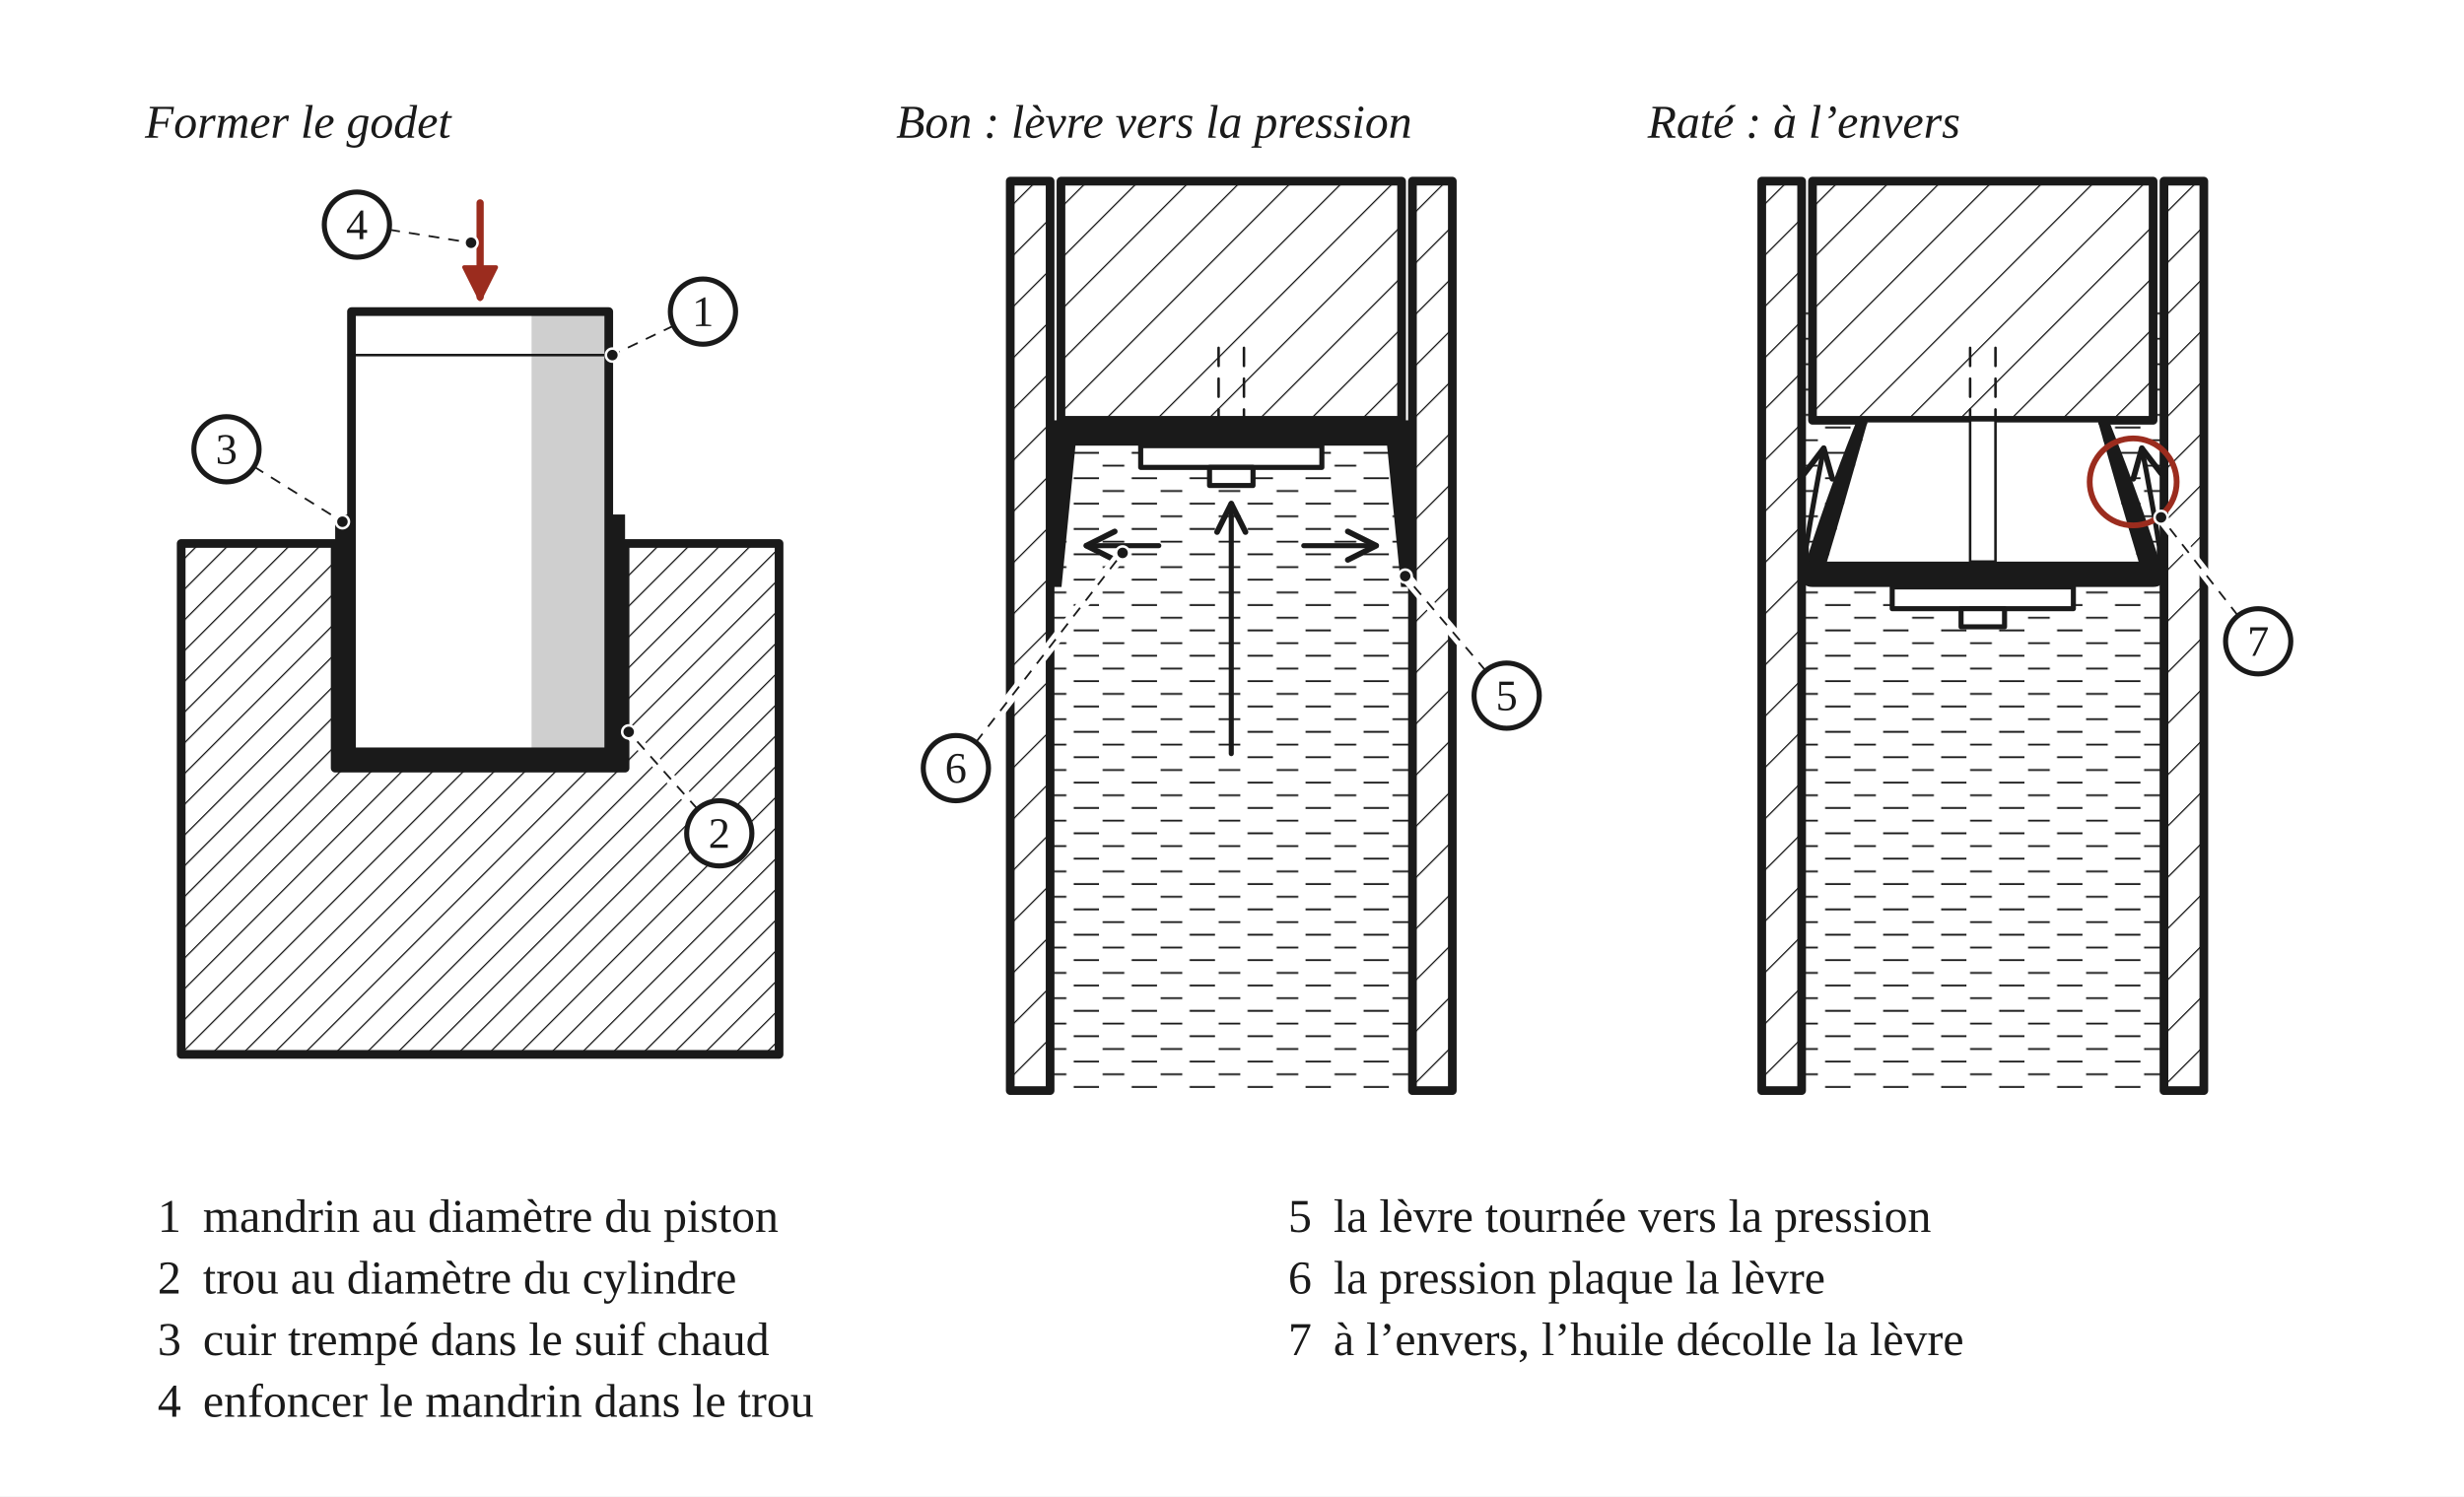
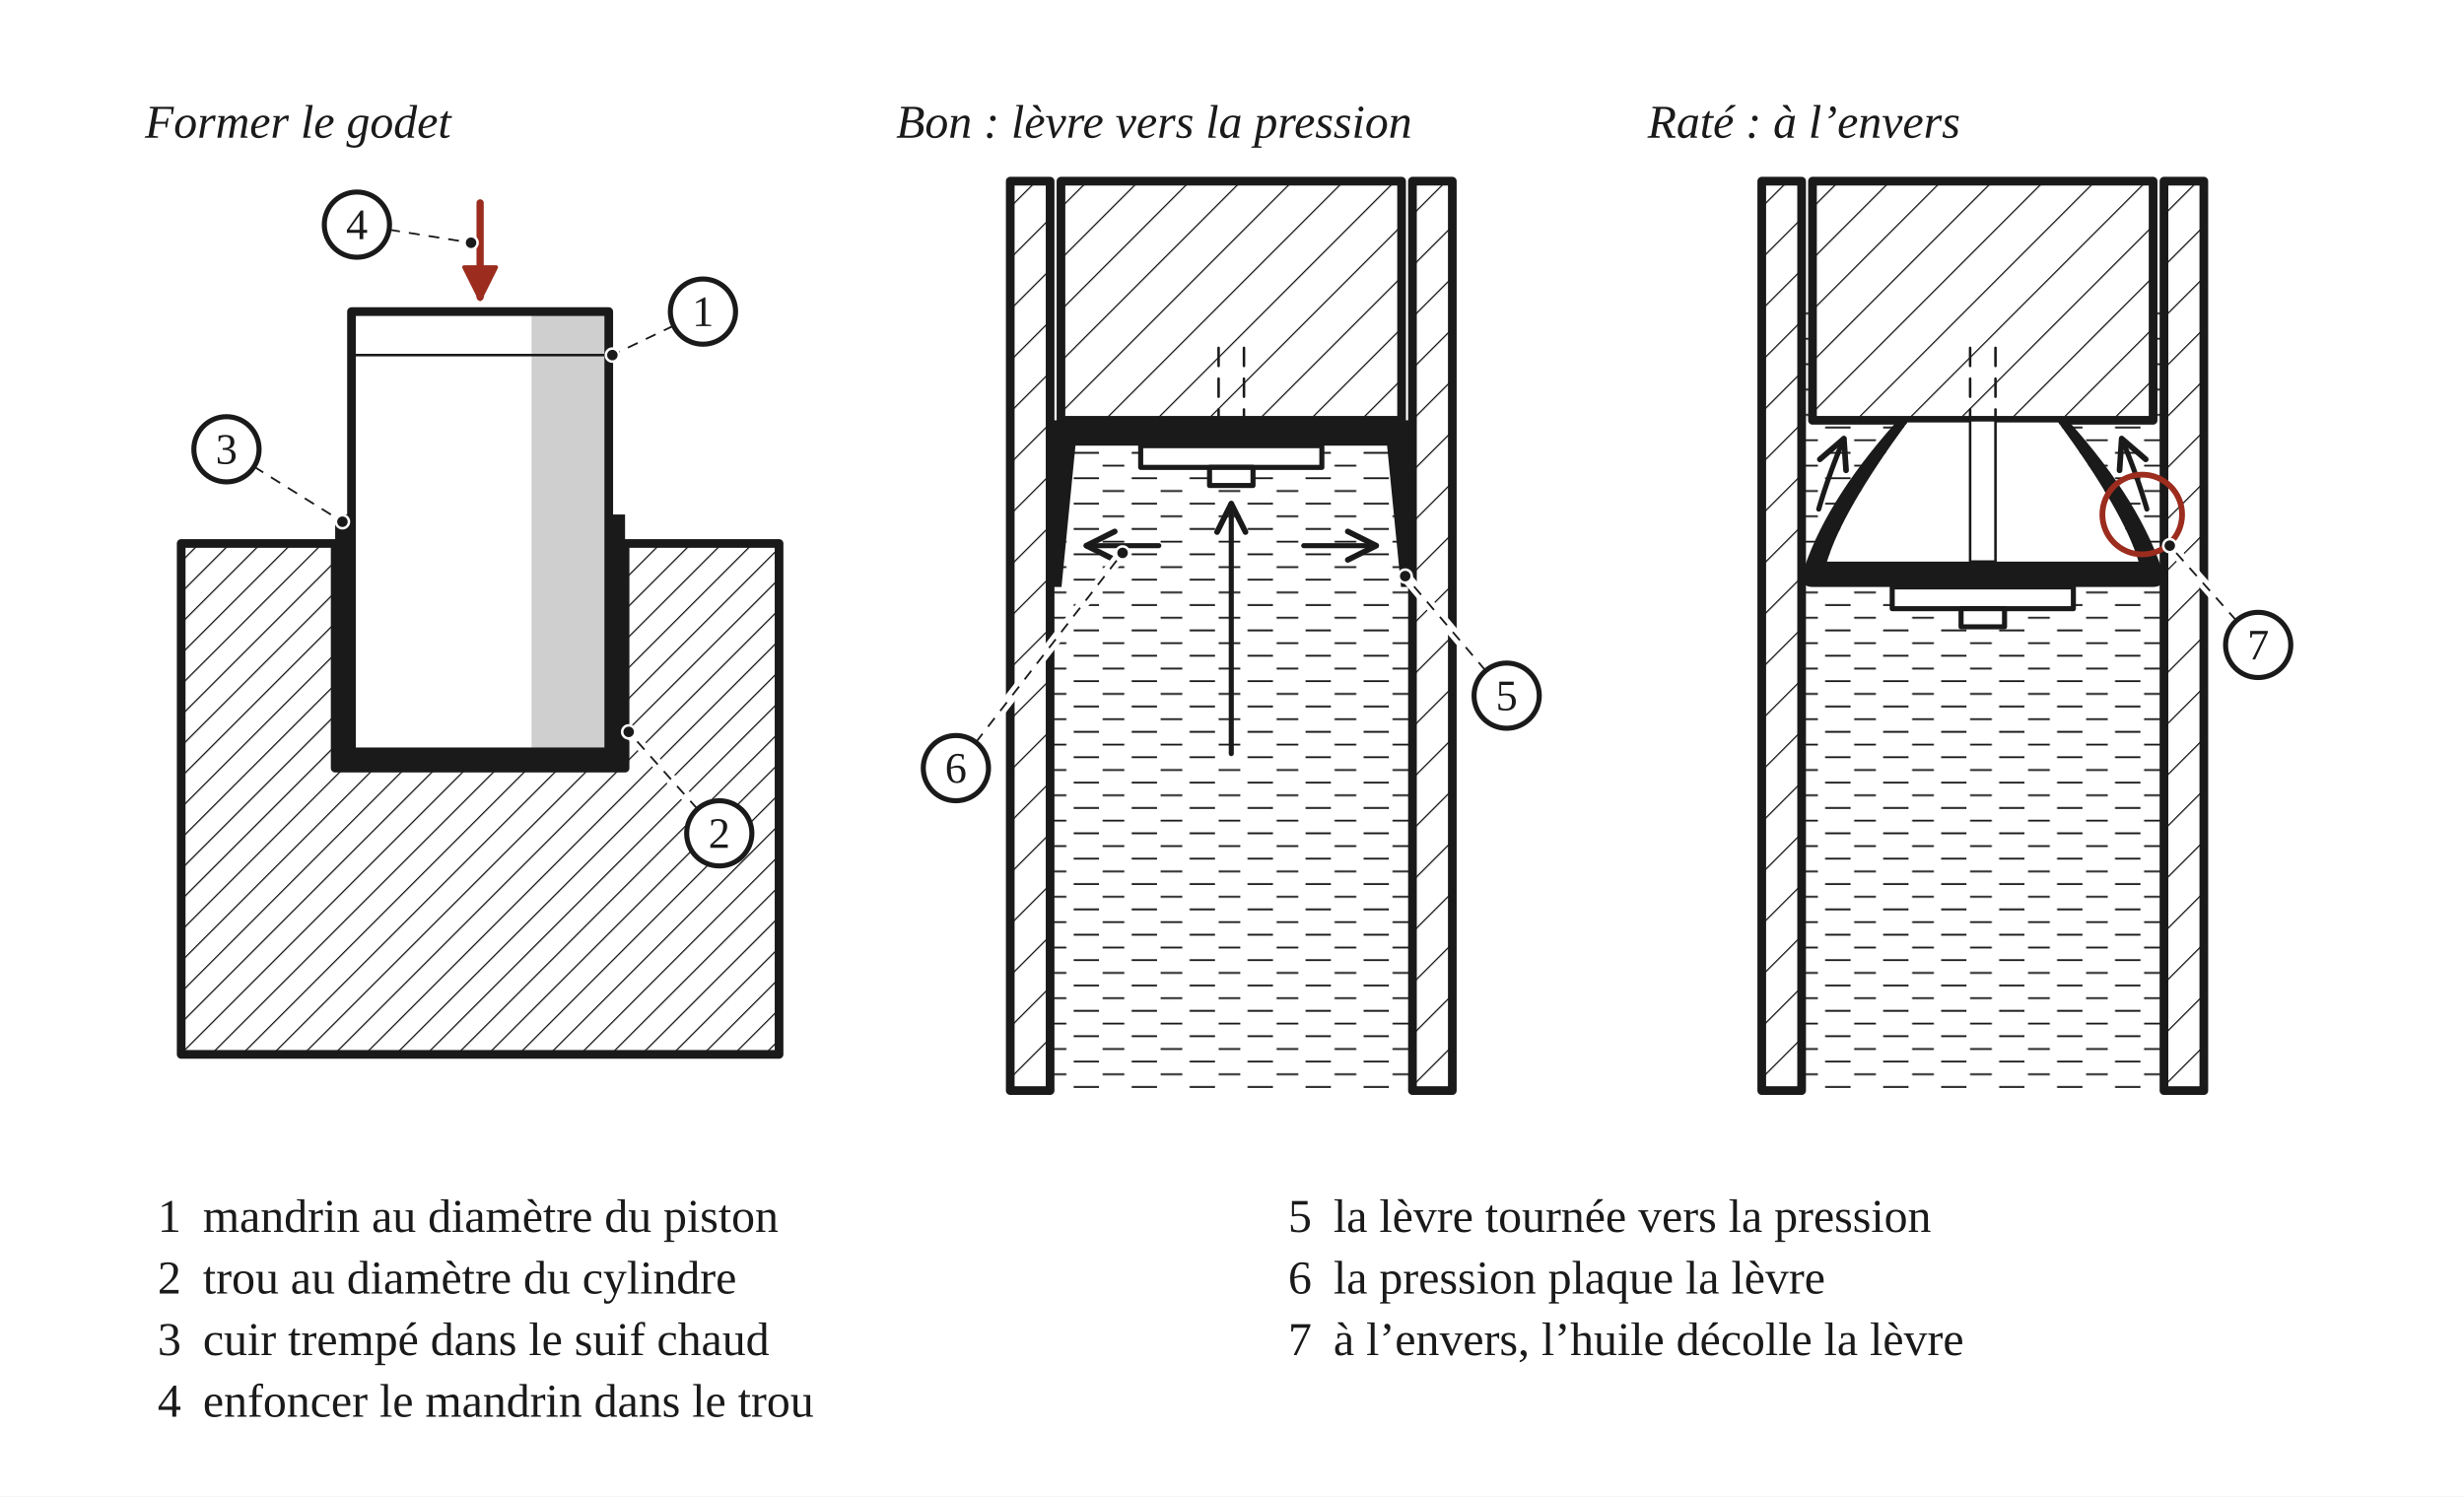
<svg xmlns="http://www.w3.org/2000/svg" width="680" height="413" viewBox="0 0 680 413" role="img">
  <defs>
    <pattern id="h-bois" width="6" height="6" patternUnits="userSpaceOnUse" patternTransform="rotate(45)">
      <line x1="0" y1="0" x2="0" y2="6" stroke="#1A1A1A" stroke-width="0.7" />
    </pattern>
    <pattern id="h-metal" width="10" height="10" patternUnits="userSpaceOnUse" patternTransform="rotate(45)">
      <line x1="0" y1="0" x2="0" y2="10" stroke="#1A1A1A" stroke-width="0.7" />
    </pattern>
    <marker id="fl" viewBox="0 0 10 10" refX="9" refY="5" markerWidth="7" markerHeight="7" orient="auto-start-reverse">
      <path d="M1 1 L9 5 L1 9" fill="none" stroke="#1A1A1A" stroke-width="1.6" stroke-linecap="round" stroke-linejoin="round" />
    </marker>
    <marker id="fl-r" viewBox="0 0 10 10" refX="8.5" refY="5" markerWidth="5.5" markerHeight="5.5" orient="auto-start-reverse">
      <path d="M1 1 L9 5 L1 9 Z" fill="#9B2C1E" stroke="#9B2C1E" stroke-width="1" stroke-linejoin="round" />
    </marker>
  </defs>
  <rect x="0" y="0" width="680" height="413" fill="#FFFFFF" />
  <text x="40" y="38" font-family="Georgia, 'Times New Roman', serif" font-size="13" font-style="italic" fill="#1A1A1A">Former le godet</text>
  <g transform="translate(40 46)" data-vue="former">
    <path d="M 10 104 L 52.5 104 L 52.5 166 L 132.5 166 L 132.5 104 L 175 104 L 175 245 L 10 245 Z" fill="url(#h-bois)" stroke="#1A1A1A" stroke-width="2.4" stroke-linejoin="round" />
    <path d="M 52.5 96 L 57 96 L 57 161.5 L 128 161.5 L 128 96 L 132.5 96 L 132.5 166 L 52.5 166 Z" fill="#1A1A1A" stroke="none" />
    <path d="M 57 40 L 128 40 L 128 161.5 L 57 161.5 Z" fill="#FFFFFF" stroke="none" />
    <rect x="106.7" y="40" width="21.3" height="121.5" fill="#CFCFCF" stroke="none" />
    <path d="M 57 40 L 128 40 L 128 161.5 L 57 161.5 Z" fill="none" stroke="#1A1A1A" stroke-width="2.4" stroke-linejoin="round" stroke-linecap="round" />
    <line x1="57" y1="52" x2="128" y2="52" fill="none" stroke="#1A1A1A" stroke-width="0.7" stroke-linejoin="round" stroke-linecap="round" />
    <path d="M 92.5 10 L 92.5 36" fill="none" stroke="#9B2C1E" stroke-width="2" stroke-linejoin="round" stroke-linecap="round" marker-end="url(#fl-r)" />
  </g>
  <text x="247.3" y="38" font-family="Georgia, 'Times New Roman', serif" font-size="13" font-style="italic" fill="#1A1A1A">Bon : lèvre vers la pression</text>
  <g transform="translate(247.3 46)" data-vue="bon">
    <defs>
      <pattern id="h-huile-109-44-bon" width="16" height="7" patternUnits="userSpaceOnUse">
        <line x1="1" y1="2" x2="8" y2="2" stroke="#1A1A1A" stroke-width="0.5" />
        <line x1="9" y1="5.5" x2="15" y2="5.5" stroke="#1A1A1A" stroke-width="0.5" />
      </pattern>
    </defs>
    <rect x="42.5" y="77" width="100" height="178" fill="url(#h-huile-109-44-bon)" stroke="none" />
    <path d="M 42.5 4 L 31.5 4 L 31.5 255 L 42.5 255 Z" fill="url(#h-metal)" stroke="#1A1A1A" stroke-width="2.4" stroke-linejoin="round" />
    <path d="M 142.5 4 L 153.5 4 L 153.5 255 L 142.5 255 Z" fill="url(#h-metal)" stroke="#1A1A1A" stroke-width="2.4" stroke-linejoin="round" />
    <path d="M 45.5 4 L 139.5 4 L 139.5 70 L 45.5 70 Z" fill="url(#h-metal)" stroke="#1A1A1A" stroke-width="2.4" stroke-linejoin="round" />
    <path d="M 42.5 70 L 142.5 70 L 142.5 116 L 139.35 116 L 135.5 77 L 49.5 77 L 45.65 116 L 42.5 116 Z" fill="#1A1A1A" stroke="none" />
    <rect x="67.5" y="77" width="50" height="6" fill="#FFFFFF" stroke="#1A1A1A" stroke-width="1.4" stroke-linejoin="round" stroke-linecap="round" />
    <rect x="86.5" y="83" width="12" height="5" fill="#FFFFFF" stroke="#1A1A1A" stroke-width="1.4" stroke-linejoin="round" stroke-linecap="round" />
    <line x1="89" y1="50" x2="89" y2="70" fill="none" stroke="#1A1A1A" stroke-width="0.7" stroke-linejoin="round" stroke-linecap="round" stroke-dasharray="5 3.5" />
    <line x1="96" y1="50" x2="96" y2="70" fill="none" stroke="#1A1A1A" stroke-width="0.7" stroke-linejoin="round" stroke-linecap="round" stroke-dasharray="5 3.5" />
    <path d="M 72.5 104.6 L 52.5 104.6" fill="none" stroke="#1A1A1A" stroke-width="1.4" stroke-linejoin="round" stroke-linecap="round" marker-end="url(#fl)" />
    <path d="M 112.5 104.6 L 132.5 104.6" fill="none" stroke="#1A1A1A" stroke-width="1.4" stroke-linejoin="round" stroke-linecap="round" marker-end="url(#fl)" />
    <path d="M 92.5 162 L 92.5 93" fill="none" stroke="#1A1A1A" stroke-width="1.4" stroke-linejoin="round" stroke-linecap="round" marker-end="url(#fl)" />
  </g>
  <text x="454.7" y="38" font-family="Georgia, 'Times New Roman', serif" font-size="13" font-style="italic" fill="#1A1A1A">Raté : à l’envers</text>
  <g transform="translate(454.7 46)" data-vue="rate">
    <defs>
      <pattern id="h-huile-109-44-rate" width="16" height="7" patternUnits="userSpaceOnUse">
        <line x1="1" y1="2" x2="8" y2="2" stroke="#1A1A1A" stroke-width="0.5" />
        <line x1="9" y1="5.5" x2="15" y2="5.5" stroke="#1A1A1A" stroke-width="0.5" />
      </pattern>
    </defs>
    <rect x="42.5" y="40" width="100" height="215" fill="url(#h-huile-109-44-rate)" stroke="none" />
    <path d="M 42.5 4 L 31.5 4 L 31.5 255 L 42.5 255 Z" fill="url(#h-metal)" stroke="#1A1A1A" stroke-width="2.4" stroke-linejoin="round" />
    <path d="M 142.5 4 L 153.5 4 L 153.5 255 L 142.5 255 Z" fill="url(#h-metal)" stroke="#1A1A1A" stroke-width="2.4" stroke-linejoin="round" />
    <path d="M 45.5 4 L 139.5 4 L 139.5 70 L 45.5 70 Z" fill="#FFFFFF" stroke="none" />
    <path d="M 45.5 4 L 139.5 4 L 139.5 70 L 45.5 70 Z" fill="url(#h-metal)" stroke="#1A1A1A" stroke-width="2.4" stroke-linejoin="round" />
-     <path d="M 60.65 70.6 Q 53.75 95 49.5 109 L 135.5 109 Q 131.25 95 124.35 70.6 Z" fill="#FFFFFF" stroke="none" />
-     <path d="M 45.5 116 L 139.5 116 Q 142.5 116 142.5 113 Q 136.5 93 127.5 70.6 L 124.35 70.6 Q 131.25 95 135.5 109 L 49.5 109 Q 53.75 95 60.65 70.6 L 57.5 70.6 Q 48.5 93 42.5 113 Q 42.5 116 45.5 116 Z" fill="#1A1A1A" stroke="none" />
+     <path d="M 71.65 70.6 Q 53.75 95 49.5 109 L 135.5 109 Q 131.25 95 113.35 70.6 Z" fill="#FFFFFF" stroke="none" />
+     <path d="M 45.5 116 L 139.5 116 Q 142.5 116 142.5 113 Q 136.5 93 116.5 70.6 L 113.35 70.6 Q 131.25 95 135.5 109 L 49.5 109 Q 53.75 95 71.65 70.6 L 68.5 70.6 Q 48.5 93 42.5 113 Q 42.5 116 45.5 116 Z" fill="#1A1A1A" stroke="none" />
    <rect x="89" y="70" width="7" height="39" fill="#FFFFFF" stroke="#1A1A1A" stroke-width="0.7" stroke-linejoin="round" stroke-linecap="round" />
    <line x1="89" y1="50" x2="89" y2="70" fill="none" stroke="#1A1A1A" stroke-width="0.7" stroke-linejoin="round" stroke-linecap="round" stroke-dasharray="5 3.5" />
    <line x1="96" y1="50" x2="96" y2="70" fill="none" stroke="#1A1A1A" stroke-width="0.7" stroke-linejoin="round" stroke-linecap="round" stroke-dasharray="5 3.5" />
    <rect x="67.5" y="116" width="50" height="6" fill="#FFFFFF" stroke="#1A1A1A" stroke-width="1.4" stroke-linejoin="round" stroke-linecap="round" />
    <rect x="86.5" y="122" width="12" height="5" fill="#FFFFFF" stroke="#1A1A1A" stroke-width="1.4" stroke-linejoin="round" stroke-linecap="round" />
-     <path d="M 43.9 113 L 43.76 104.9 L 44.3 101.61 L 44.85 98.29 L 45.43 94.94 L 46.03 91.55 L 46.64 88.14 L 47.27 84.69 L 47.93 81.21 L 48.6 77.71" fill="none" stroke="#1A1A1A" stroke-width="1.4" stroke-linejoin="round" stroke-linecap="round" marker-end="url(#fl)" />
-     <path d="M 141.1 113 L 141.24 104.9 L 140.7 101.61 L 140.15 98.29 L 139.57 94.94 L 138.97 91.55 L 138.36 88.14 L 137.73 84.69 L 137.07 81.21 L 136.4 77.71" fill="none" stroke="#1A1A1A" stroke-width="1.4" stroke-linejoin="round" stroke-linecap="round" marker-end="url(#fl)" />
-     <circle cx="134" cy="87" r="12" fill="none" stroke="#9B2C1E" stroke-width="1.6" />
+     <path d="M 47.22 94.51 L 47.69 92.93 L 48.18 91.34 L 48.69 89.74 L 49.22 88.14 L 49.77 86.52 L 50.34 84.91 L 50.93 83.28 L 51.54 81.65 L 52.17 80.01 L 52.81 78.37 L 53.48 76.71 L 54.17 75.06" fill="none" stroke="#1A1A1A" stroke-width="1.4" stroke-linejoin="round" stroke-linecap="round" marker-end="url(#fl)" />
+     <path d="M 137.78 94.51 L 137.31 92.93 L 136.82 91.34 L 136.31 89.74 L 135.78 88.14 L 135.23 86.52 L 134.66 84.91 L 134.07 83.28 L 133.46 81.65 L 132.83 80.01 L 132.19 78.37 L 131.52 76.71 L 130.83 75.06" fill="none" stroke="#1A1A1A" stroke-width="1.4" stroke-linejoin="round" stroke-linecap="round" marker-end="url(#fl)" />
+     <circle cx="136.5" cy="96" r="11" fill="none" stroke="#9B2C1E" stroke-width="1.6" />
  </g>
  <line x1="185.9" y1="89.9" x2="169" y2="98" fill="none" stroke="#FFFFFF" stroke-width="3" stroke-linecap="round" />
  <line x1="185.9" y1="89.9" x2="169" y2="98" fill="none" stroke="#1A1A1A" stroke-width="0.5" stroke-dasharray="3 2.5" />
  <circle cx="169" cy="98" r="1.8" fill="#1A1A1A" stroke="#FFFFFF" stroke-width="0.7" />
  <circle cx="194" cy="86" r="9" fill="#FFFFFF" stroke="#1A1A1A" stroke-width="1.4" data-vue="former" />
  <text x="194" y="90" text-anchor="middle" font-family="Georgia, 'Times New Roman', serif" font-size="12" fill="#1A1A1A">1</text>
  <line x1="192.5" y1="223.3" x2="173.5" y2="202" fill="none" stroke="#FFFFFF" stroke-width="3" stroke-linecap="round" />
  <line x1="192.5" y1="223.3" x2="173.5" y2="202" fill="none" stroke="#1A1A1A" stroke-width="0.5" stroke-dasharray="3 2.5" />
  <circle cx="173.5" cy="202" r="1.8" fill="#1A1A1A" stroke="#FFFFFF" stroke-width="0.7" />
  <circle cx="198.5" cy="230" r="9" fill="#FFFFFF" stroke="#1A1A1A" stroke-width="1.4" data-vue="former" />
  <text x="198.5" y="234" text-anchor="middle" font-family="Georgia, 'Times New Roman', serif" font-size="12" fill="#1A1A1A">2</text>
  <line x1="70.1" y1="128.8" x2="94.5" y2="144" fill="none" stroke="#FFFFFF" stroke-width="3" stroke-linecap="round" />
  <line x1="70.1" y1="128.8" x2="94.5" y2="144" fill="none" stroke="#1A1A1A" stroke-width="0.5" stroke-dasharray="3 2.5" />
  <circle cx="94.5" cy="144" r="1.8" fill="#1A1A1A" stroke="#FFFFFF" stroke-width="0.7" />
  <circle cx="62.5" cy="124" r="9" fill="#FFFFFF" stroke="#1A1A1A" stroke-width="1.4" data-vue="former" />
  <text x="62.5" y="128" text-anchor="middle" font-family="Georgia, 'Times New Roman', serif" font-size="12" fill="#1A1A1A">3</text>
  <line x1="107.4" y1="63.4" x2="130" y2="67" fill="none" stroke="#FFFFFF" stroke-width="3" stroke-linecap="round" />
  <line x1="107.4" y1="63.4" x2="130" y2="67" fill="none" stroke="#1A1A1A" stroke-width="0.5" stroke-dasharray="3 2.5" />
  <circle cx="130" cy="67" r="1.8" fill="#1A1A1A" stroke="#FFFFFF" stroke-width="0.7" />
  <circle cx="98.5" cy="62" r="9" fill="#FFFFFF" stroke="#1A1A1A" stroke-width="1.4" data-vue="former" />
  <text x="98.5" y="66" text-anchor="middle" font-family="Georgia, 'Times New Roman', serif" font-size="12" fill="#1A1A1A">4</text>
  <line x1="410" y1="185.1" x2="387.8" y2="159" fill="none" stroke="#FFFFFF" stroke-width="3" stroke-linecap="round" />
  <line x1="410" y1="185.1" x2="387.8" y2="159" fill="none" stroke="#1A1A1A" stroke-width="0.5" stroke-dasharray="3 2.5" />
  <circle cx="387.8" cy="159" r="1.8" fill="#1A1A1A" stroke="#FFFFFF" stroke-width="0.7" />
  <circle cx="415.8" cy="192" r="9" fill="#FFFFFF" stroke="#1A1A1A" stroke-width="1.4" data-vue="bon" />
  <text x="415.8" y="196" text-anchor="middle" font-family="Georgia, 'Times New Roman', serif" font-size="12" fill="#1A1A1A">5</text>
  <line x1="269.3" y1="204.9" x2="309.8" y2="152.6" fill="none" stroke="#FFFFFF" stroke-width="3" stroke-linecap="round" />
  <line x1="269.3" y1="204.9" x2="309.8" y2="152.6" fill="none" stroke="#1A1A1A" stroke-width="0.5" stroke-dasharray="3 2.5" />
  <circle cx="309.8" cy="152.6" r="1.8" fill="#1A1A1A" stroke="#FFFFFF" stroke-width="0.7" />
  <circle cx="263.8" cy="212" r="9" fill="#FFFFFF" stroke="#1A1A1A" stroke-width="1.4" data-vue="bon" />
  <text x="263.8" y="216" text-anchor="middle" font-family="Georgia, 'Times New Roman', serif" font-size="12" fill="#1A1A1A">6</text>
-   <line x1="617.6" y1="169.9" x2="596.4" y2="142.8" fill="none" stroke="#FFFFFF" stroke-width="3" stroke-linecap="round" />
-   <line x1="617.6" y1="169.9" x2="596.4" y2="142.8" fill="none" stroke="#1A1A1A" stroke-width="0.5" stroke-dasharray="3 2.5" />
-   <circle cx="596.4" cy="142.8" r="1.8" fill="#1A1A1A" stroke="#FFFFFF" stroke-width="0.7" />
-   <circle cx="623.2" cy="177" r="9" fill="#FFFFFF" stroke="#1A1A1A" stroke-width="1.4" data-vue="rate" />
-   <text x="623.2" y="181" text-anchor="middle" font-family="Georgia, 'Times New Roman', serif" font-size="12" fill="#1A1A1A">7</text>
+   <line x1="617.2" y1="171.3" x2="598.8" y2="150.6" fill="none" stroke="#FFFFFF" stroke-width="3" stroke-linecap="round" />
+   <line x1="617.2" y1="171.3" x2="598.8" y2="150.6" fill="none" stroke="#1A1A1A" stroke-width="0.5" stroke-dasharray="3 2.5" />
+   <circle cx="598.8" cy="150.6" r="1.8" fill="#1A1A1A" stroke="#FFFFFF" stroke-width="0.7" />
+   <circle cx="623.2" cy="178" r="9" fill="#FFFFFF" stroke="#1A1A1A" stroke-width="1.4" data-vue="rate" />
+   <text x="623.2" y="182" text-anchor="middle" font-family="Georgia, 'Times New Roman', serif" font-size="12" fill="#1A1A1A">7</text>
  <text x="50" y="340" text-anchor="end" font-family="Georgia, 'Times New Roman', serif" font-size="13" fill="#1A1A1A">1</text>
  <text x="56" y="340" font-family="Georgia, 'Times New Roman', serif" font-size="13" fill="#1A1A1A">mandrin au diamètre du piston</text>
  <text x="50" y="357" text-anchor="end" font-family="Georgia, 'Times New Roman', serif" font-size="13" fill="#1A1A1A">2</text>
  <text x="56" y="357" font-family="Georgia, 'Times New Roman', serif" font-size="13" fill="#1A1A1A">trou au diamètre du cylindre</text>
  <text x="50" y="374" text-anchor="end" font-family="Georgia, 'Times New Roman', serif" font-size="13" fill="#1A1A1A">3</text>
  <text x="56" y="374" font-family="Georgia, 'Times New Roman', serif" font-size="13" fill="#1A1A1A">cuir trempé dans le suif chaud</text>
  <text x="50" y="391" text-anchor="end" font-family="Georgia, 'Times New Roman', serif" font-size="13" fill="#1A1A1A">4</text>
  <text x="56" y="391" font-family="Georgia, 'Times New Roman', serif" font-size="13" fill="#1A1A1A">enfoncer le mandrin dans le trou</text>
  <text x="362" y="340" text-anchor="end" font-family="Georgia, 'Times New Roman', serif" font-size="13" fill="#1A1A1A">5</text>
  <text x="368" y="340" font-family="Georgia, 'Times New Roman', serif" font-size="13" fill="#1A1A1A">la lèvre tournée vers la pression</text>
  <text x="362" y="357" text-anchor="end" font-family="Georgia, 'Times New Roman', serif" font-size="13" fill="#1A1A1A">6</text>
  <text x="368" y="357" font-family="Georgia, 'Times New Roman', serif" font-size="13" fill="#1A1A1A">la pression plaque la lèvre</text>
  <text x="362" y="374" text-anchor="end" font-family="Georgia, 'Times New Roman', serif" font-size="13" fill="#1A1A1A">7</text>
  <text x="368" y="374" font-family="Georgia, 'Times New Roman', serif" font-size="13" fill="#1A1A1A">à l’envers, l’huile décolle la lèvre</text>
</svg>
